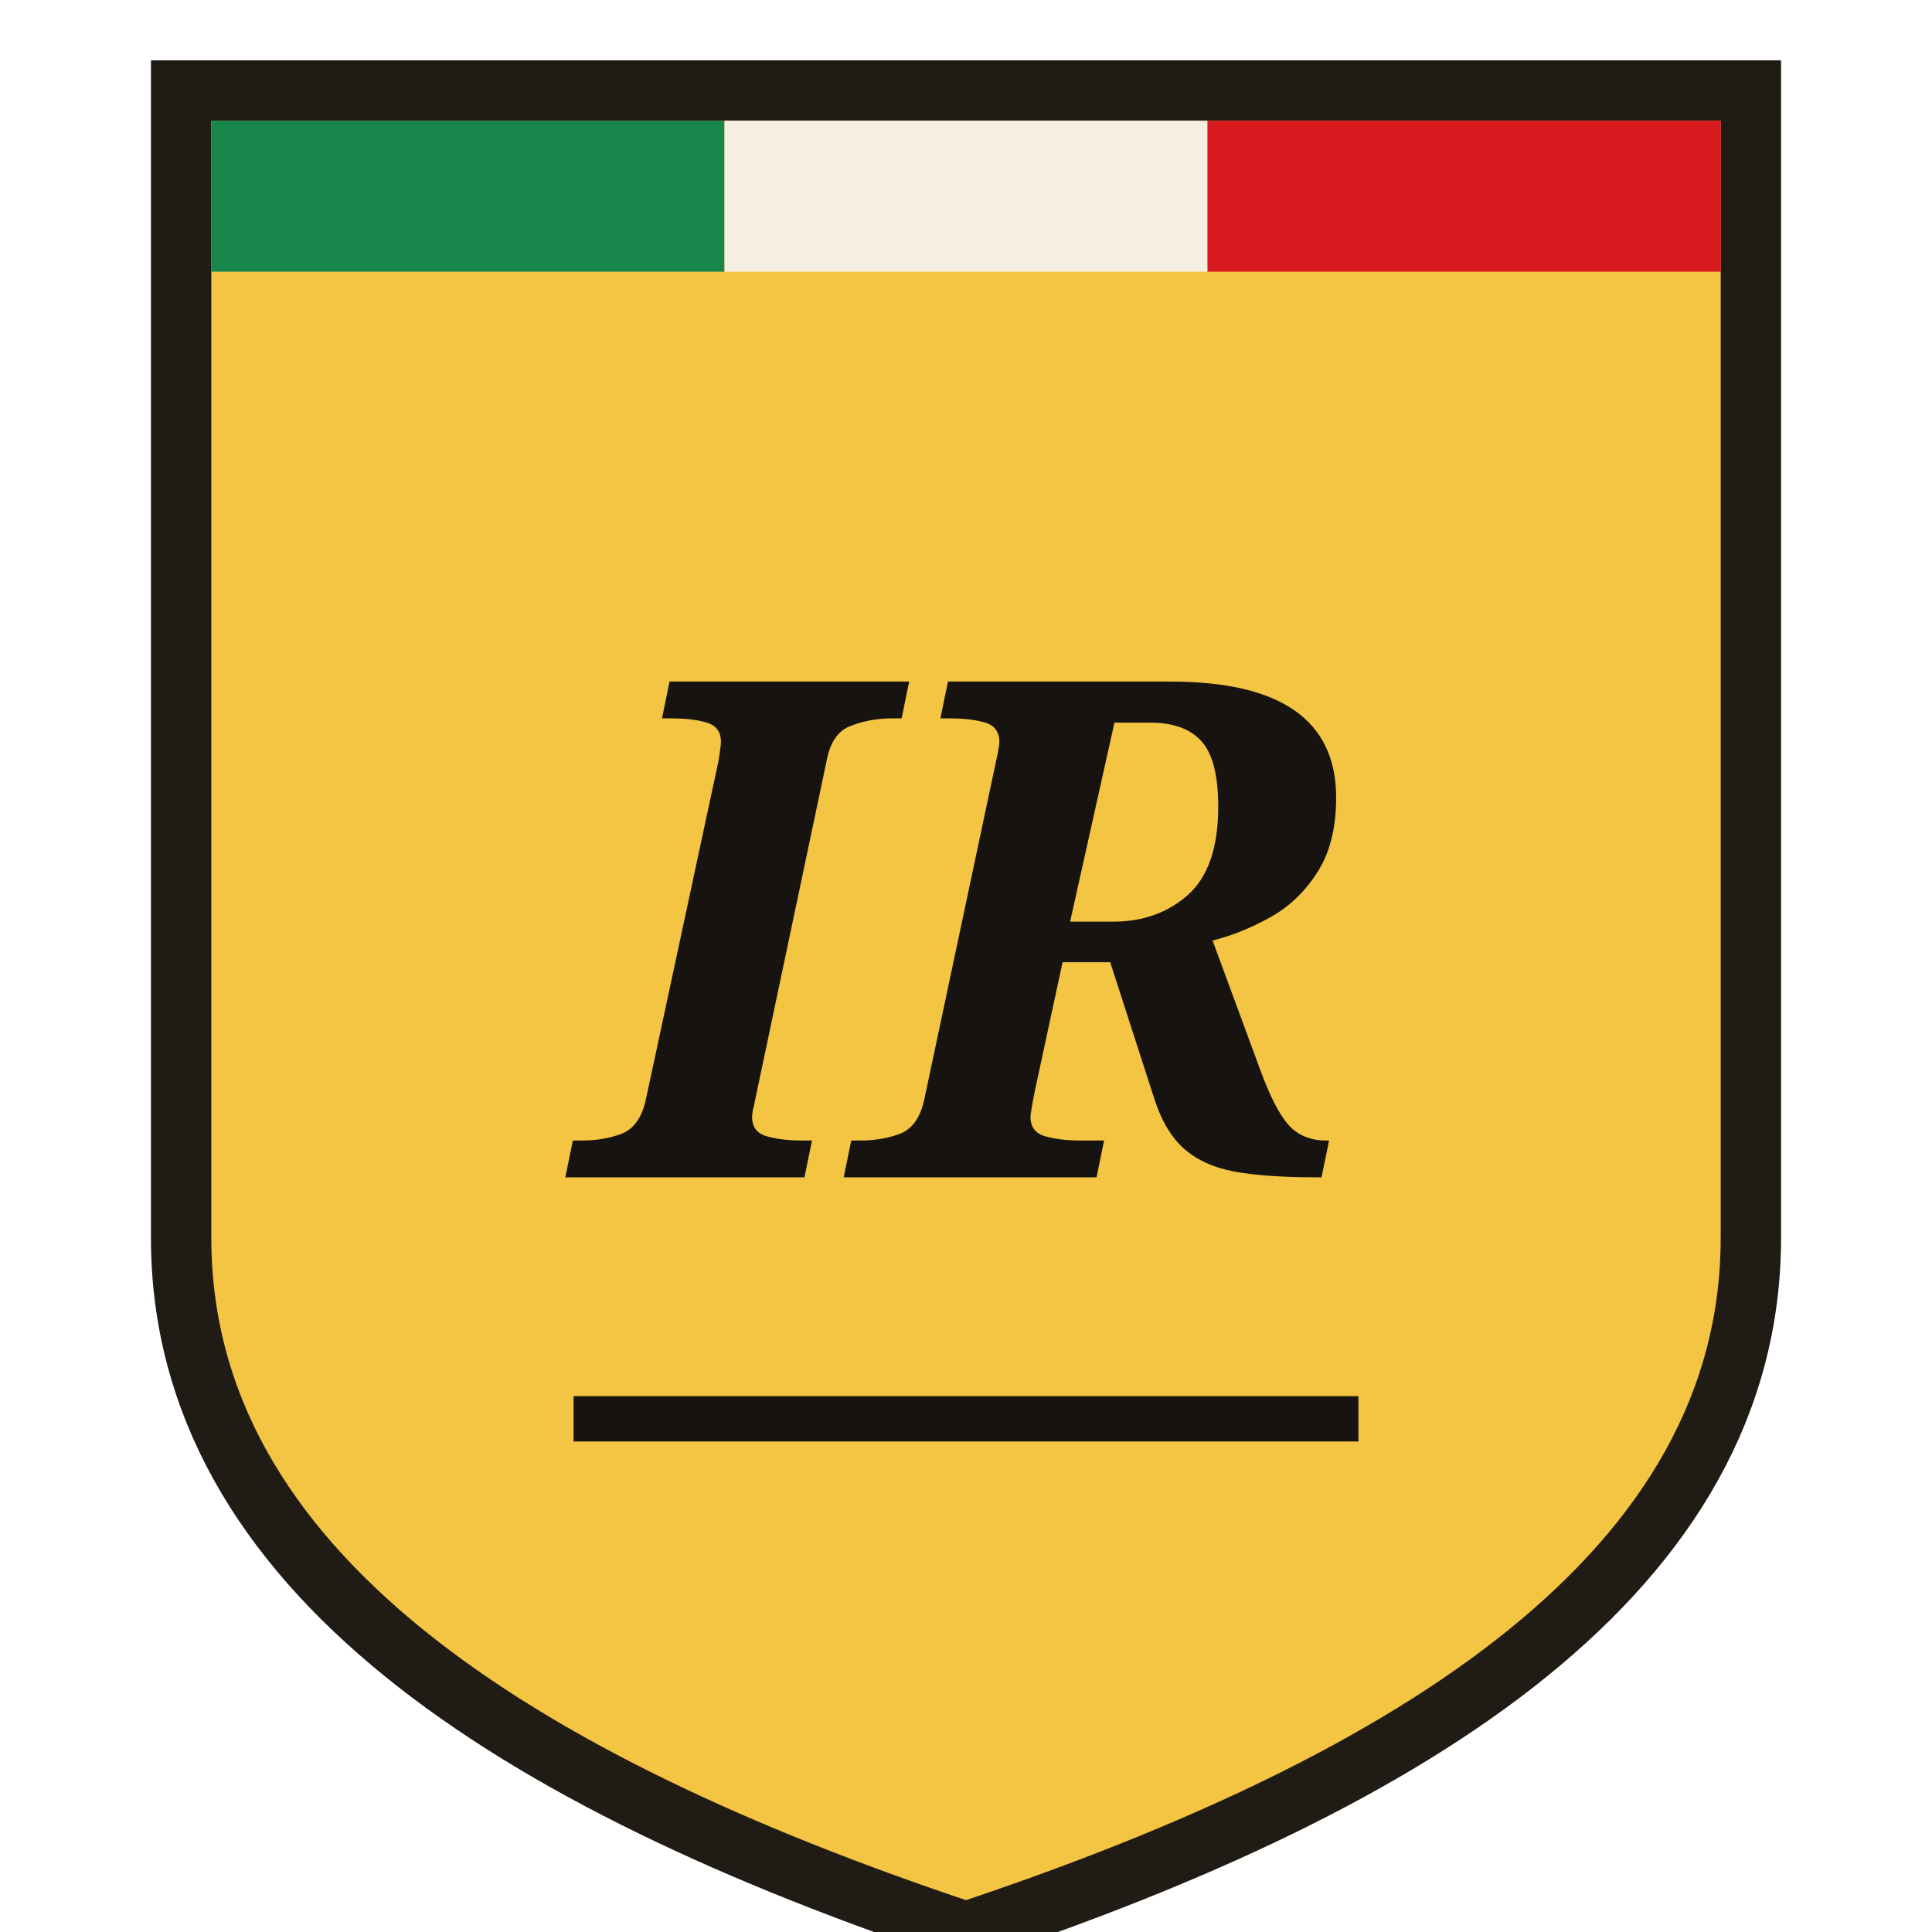
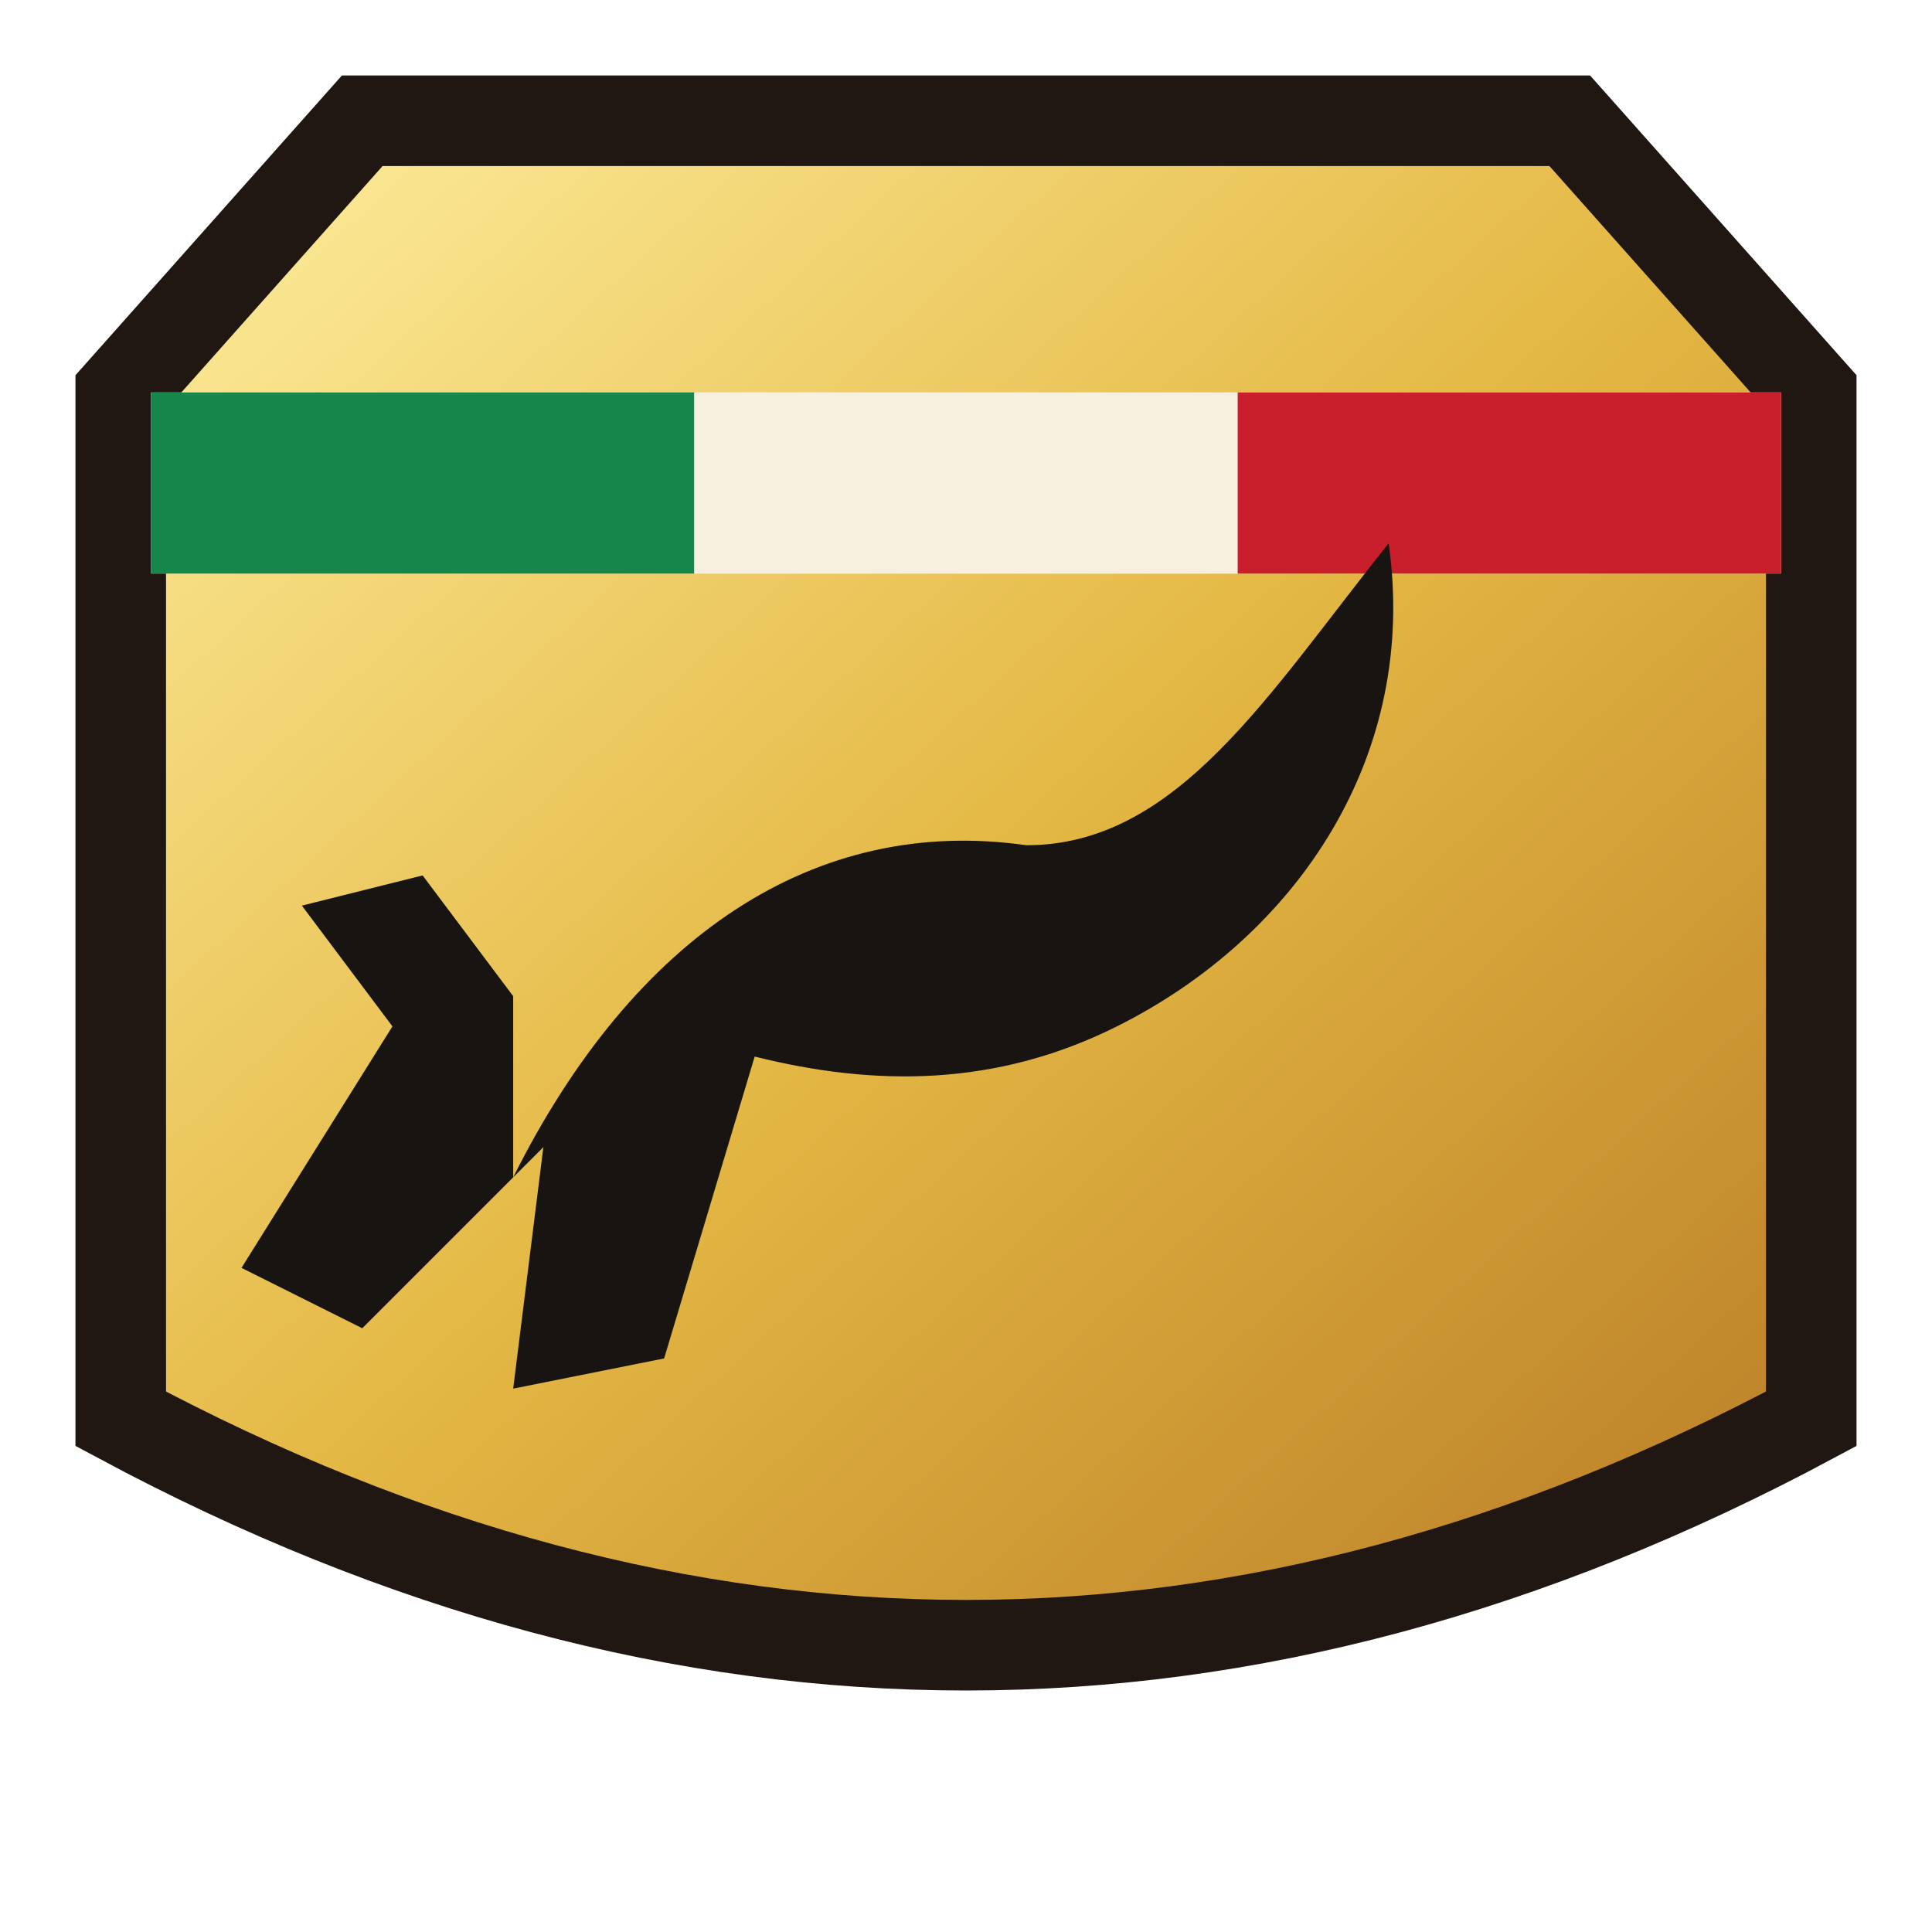
<svg xmlns="http://www.w3.org/2000/svg" viewBox="0 0 64 64">
-   <path d="M6 3h52v38c0 11-11 18-26 23C17 59 6 52 6 41Z" fill="#f4c542" stroke="#211b16" stroke-width="2" />
-   <path d="M7 4h17v5H7z" fill="#16864b" />
-   <path d="M24 4h16v5H24z" fill="#f5eee2" />
-   <path d="M40 4h17v5H40z" fill="#d71920" />
-   <text x="32" y="39" text-anchor="middle" font-family="Georgia,serif" font-size="23" font-style="italic" font-weight="bold" fill="#171310">IR</text>
-   <path d="M19 47h26" stroke="#171310" stroke-width="1.5" />
+   <defs>
+     <linearGradient id="g" x1="0" y1="0" x2="1" y2="1">
+       <stop stop-color="#fff0a2" />
+       <stop offset=".5" stop-color="#e4b844" />
+       <stop offset="1" stop-color="#b77a25" />
+     </linearGradient>
+   </defs>
+   <path d="M12 4h40l8 9v34Q32 62 4 47V13Z" fill="url(#g)" stroke="#201713" stroke-width="3" />
+   <path d="M5 13h54v6H5z" fill="#f7f0df" />
+   <path d="M5 13h18v6H5z" fill="#16864b" />
+   <path d="M23 13h18v6H23z" fill="#f7f0df" />
+   <path d="M41 13h18v6H41z" fill="#c91e2b" />
+   <path d="M17 39c4-8 10-12 17-11 5 0 8-5 12-10 1 7-3 13-9 16-4 2-8 2-12 1l-3 10-5 1 1-8-6 6-4-2 5-8-3-4 4-1 3 4Z" fill="#171412" />
</svg>
